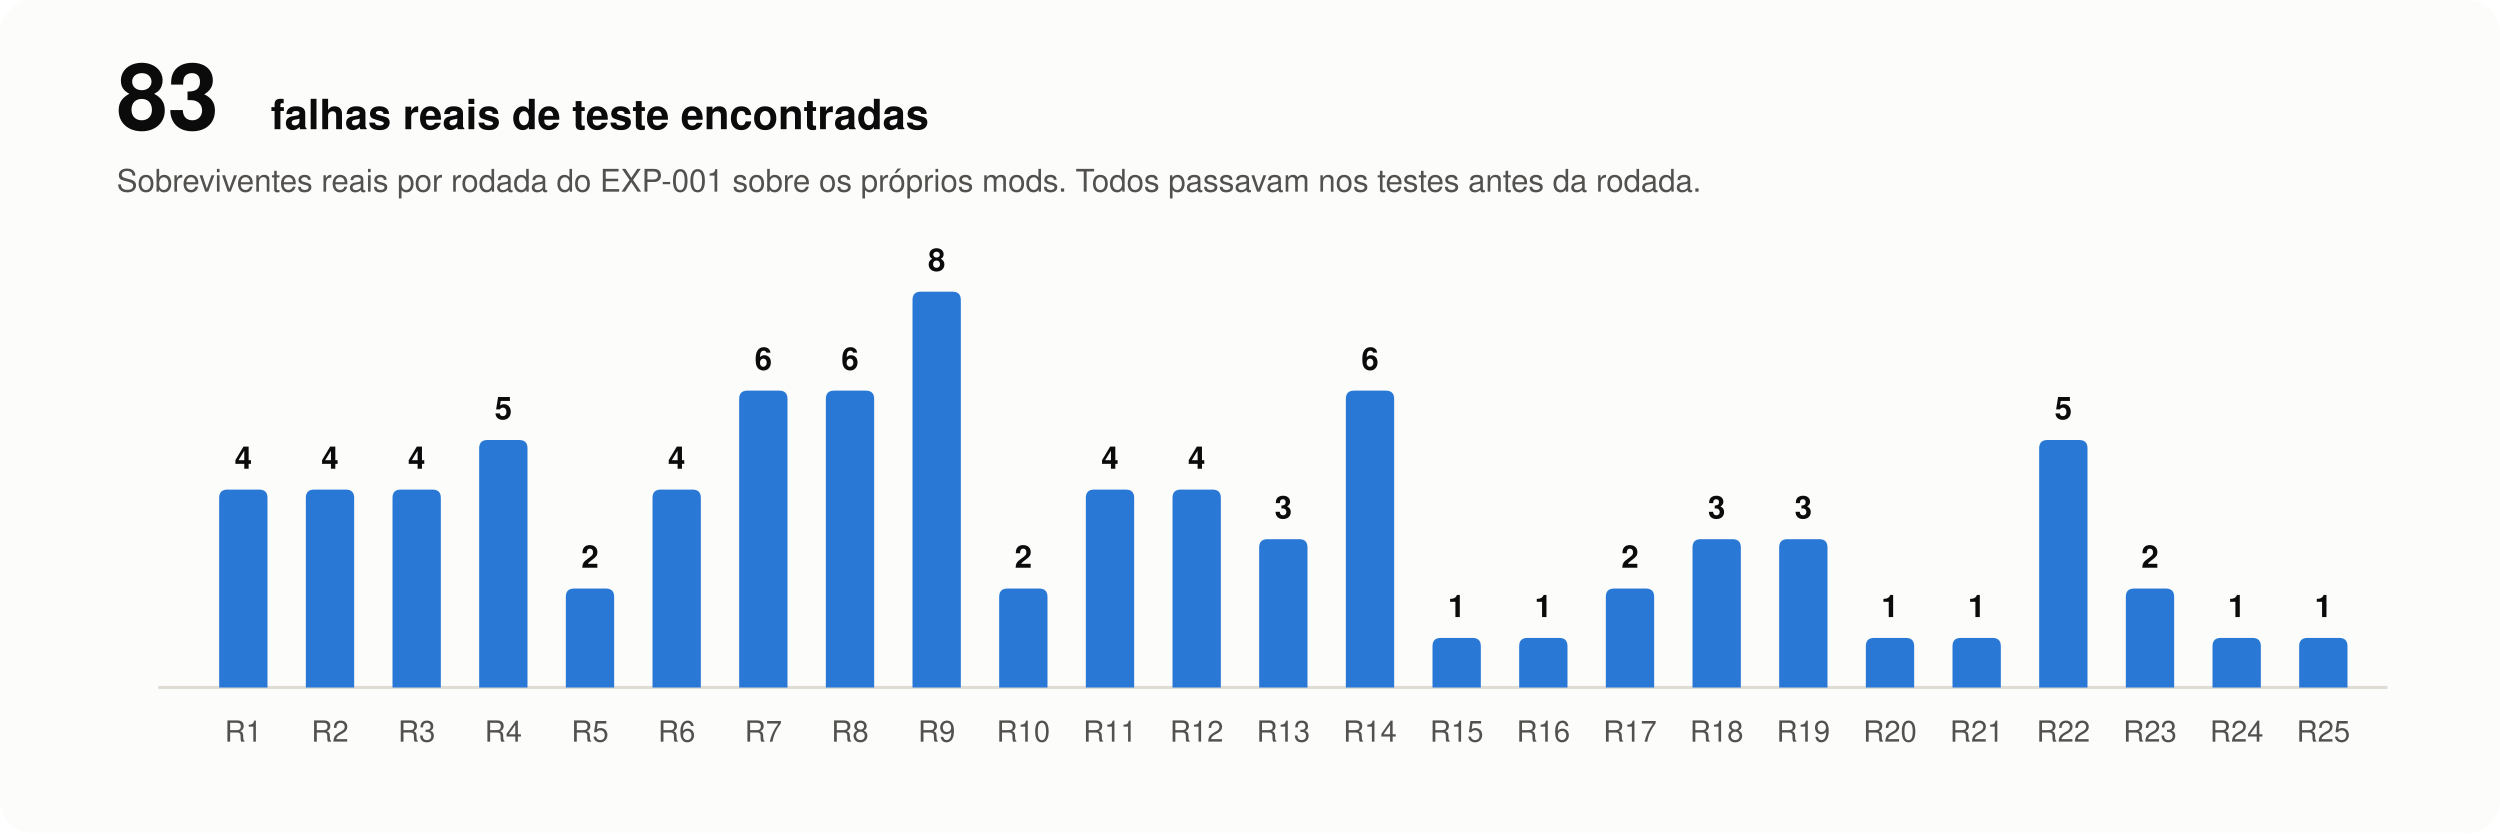
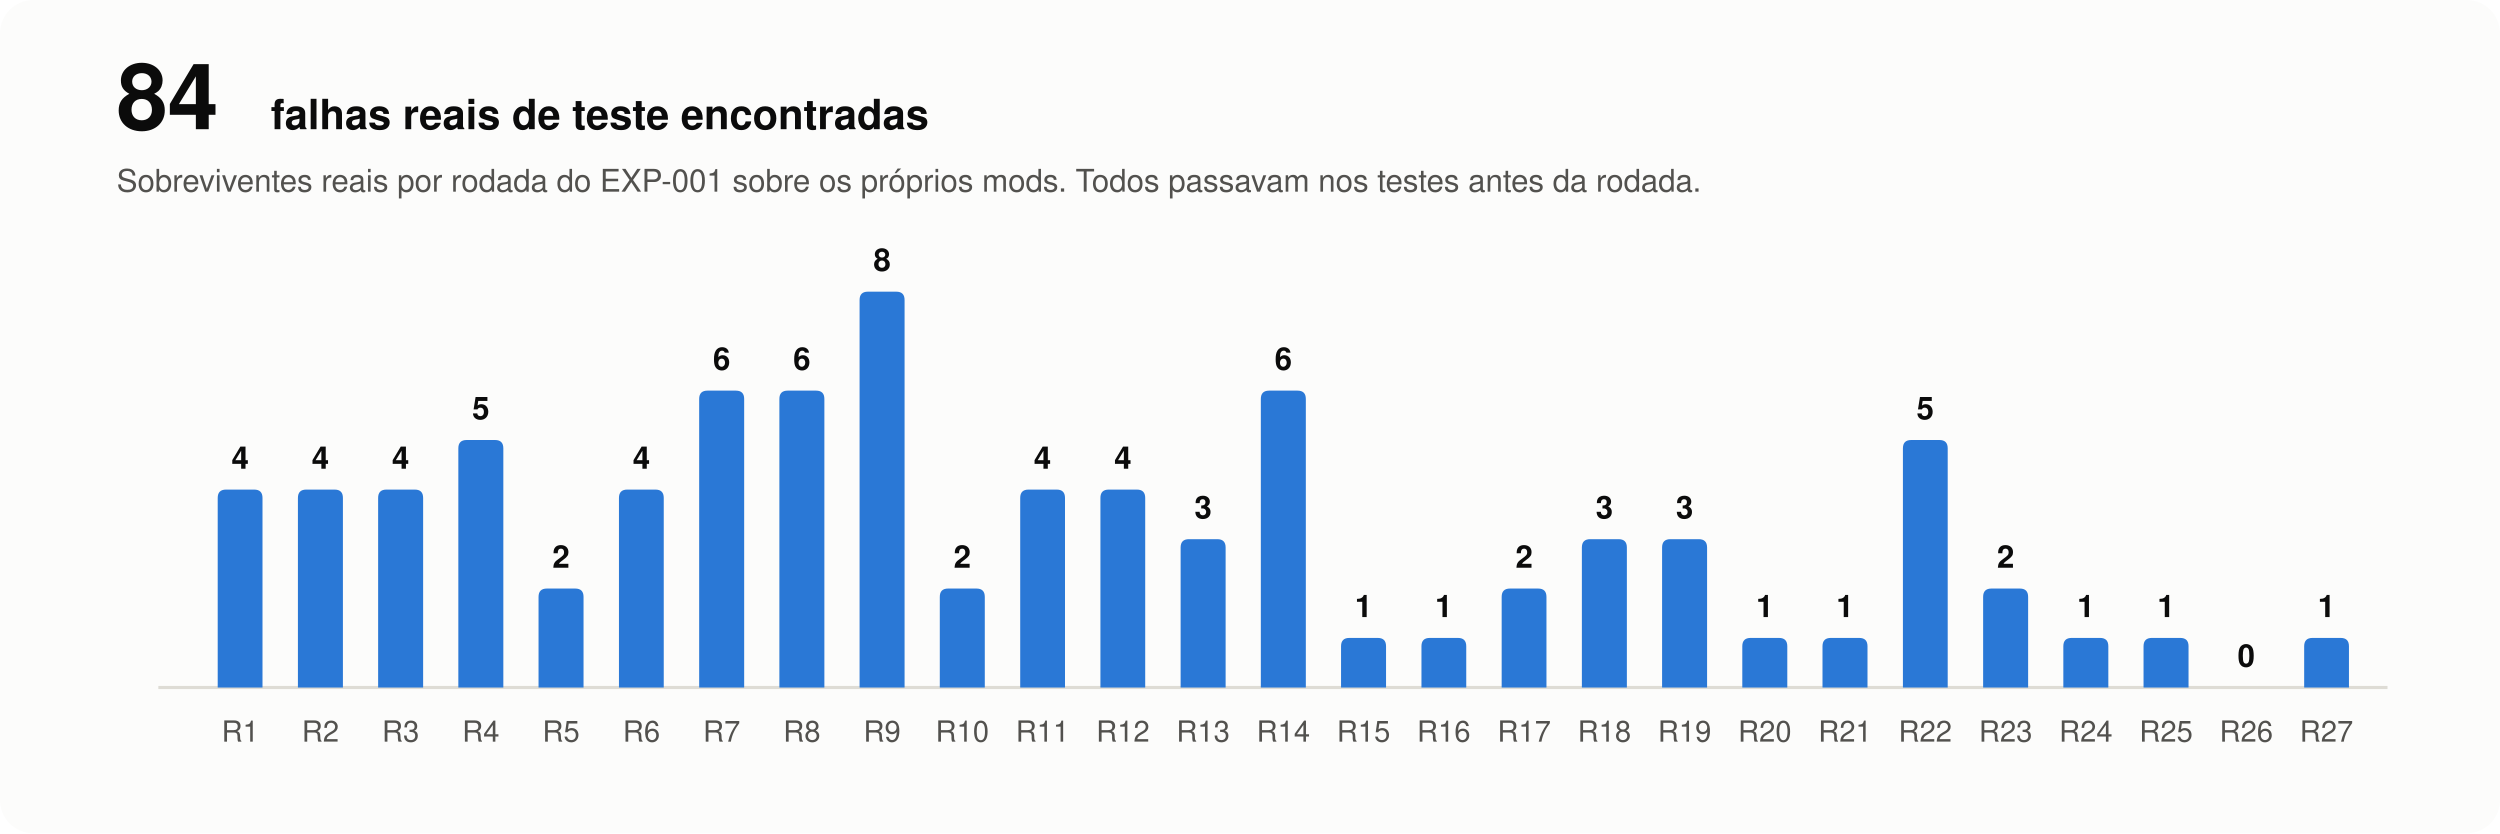
- <svg xmlns="http://www.w3.org/2000/svg" viewBox="0 0 1200 400" width="1200" height="400" role="img" aria-label="83 falhas reais de teste encontradas em 25 rodadas" font-family="ui-sans-serif, -apple-system, 'Segoe UI', Helvetica, Arial, sans-serif">
+ <svg xmlns="http://www.w3.org/2000/svg" viewBox="0 0 1200 400" width="1200" height="400" role="img" aria-label="84 falhas reais de teste encontradas em 27 rodadas" font-family="ui-sans-serif, -apple-system, 'Segoe UI', Helvetica, Arial, sans-serif">
  <style>
  .sup { fill: #fcfcfb; } .sup2 { fill: #f3f2ef; } .borda { stroke: #dedcd5; }
  .t1 { fill: #0b0b0b; } .t2 { fill: #52514e; } .t3 { fill: #8a887f; }
  .ac { fill: #2a78d6; } .acs { stroke: #2a78d6; } .acf { fill: #e8f1fb; }
  .ok { fill: #0f7a3d; } .okf { fill: #e3f3e8; }
  @media (prefers-color-scheme: dark) {
    .sup { fill: #1a1a19; } .sup2 { fill: #232322; } .borda { stroke: #3a3936; }
    .t1 { fill: #f0efec; } .t2 { fill: #c3c2b7; } .t3 { fill: #8f8d84; }
    .ac { fill: #3987e5; } .acs { stroke: #3987e5; } .acf { fill: #1d2c40; }
    .ok { fill: #4cc27a; } .okf { fill: #16301f; }
  }
  @media (prefers-reduced-motion: reduce) { * { animation: none !important; } }

  .barra { transform-box: fill-box; transform-origin: bottom; animation: cresce 1.1s cubic-bezier(.2,.8,.2,1); }
  @keyframes cresce { from { transform: scaleY(0); } to { transform: scaleY(1); } }
</style>
  <rect width="1200" height="400" rx="16" class="sup" />
-   <text x="56" y="62" font-size="44" font-weight="800" class="t1">83</text>
+   <text x="56" y="62" font-size="44" font-weight="800" class="t1">84</text>
  <text x="130" y="62" font-size="20" font-weight="700" class="t1">falhas reais de teste encontradas</text>
  <text x="56" y="92" font-size="15" class="t2">Sobreviventes reais por rodada do EXP-001 sobre os próprios mods. Todos passavam nos testes antes da rodada.</text>
  <line x1="76" y1="330" x2="1146" y2="330" class="borda" stroke-width="1.5" />
  <g class="barra">
-     <path d="M105.2,330 L105.2,239.0 Q105.2,235.0 109.2,235.0 L124.4,235.0 Q128.4,235.0 128.4,239.0 L128.4,330 Z" class="ac" />
+     <path d="M104.5,330 L104.5,239.0 Q104.5,235.0 108.5,235.0 L122.0,235.0 Q126.0,235.0 126.0,239.0 L126.0,330 Z" class="ac" />
  </g>
-   <text x="116.8" y="225.0" font-size="15" font-weight="700" class="t1" text-anchor="middle">4</text>
-   <text x="116.8" y="356" font-size="14" class="t2" text-anchor="middle">R1</text>
+   <text x="115.3" y="225.0" font-size="15" font-weight="700" class="t1" text-anchor="middle">4</text>
+   <text x="115.3" y="356" font-size="14" class="t2" text-anchor="middle">R1</text>
  <g class="barra">
-     <path d="M146.8,330 L146.8,239.0 Q146.8,235.0 150.8,235.0 L166.0,235.0 Q170.0,235.0 170.0,239.0 L170.0,330 Z" class="ac" />
+     <path d="M143.0,330 L143.0,239.0 Q143.0,235.0 147.0,235.0 L160.6,235.0 Q164.6,235.0 164.6,239.0 L164.6,330 Z" class="ac" />
  </g>
-   <text x="158.4" y="225.0" font-size="15" font-weight="700" class="t1" text-anchor="middle">4</text>
-   <text x="158.4" y="356" font-size="14" class="t2" text-anchor="middle">R2</text>
+   <text x="153.8" y="225.0" font-size="15" font-weight="700" class="t1" text-anchor="middle">4</text>
+   <text x="153.8" y="356" font-size="14" class="t2" text-anchor="middle">R2</text>
  <g class="barra">
-     <path d="M188.4,330 L188.4,239.0 Q188.4,235.0 192.4,235.0 L207.6,235.0 Q211.6,235.0 211.6,239.0 L211.6,330 Z" class="ac" />
+     <path d="M181.5,330 L181.5,239.0 Q181.5,235.0 185.5,235.0 L199.1,235.0 Q203.1,235.0 203.1,239.0 L203.1,330 Z" class="ac" />
  </g>
-   <text x="200.0" y="225.0" font-size="15" font-weight="700" class="t1" text-anchor="middle">4</text>
-   <text x="200.0" y="356" font-size="14" class="t2" text-anchor="middle">R3</text>
+   <text x="192.3" y="225.0" font-size="15" font-weight="700" class="t1" text-anchor="middle">4</text>
+   <text x="192.3" y="356" font-size="14" class="t2" text-anchor="middle">R3</text>
  <g class="barra">
-     <path d="M230.0,330 L230.0,215.2 Q230.0,211.2 234.0,211.2 L249.2,211.2 Q253.2,211.2 253.2,215.2 L253.2,330 Z" class="ac" />
+     <path d="M220.0,330 L220.0,215.2 Q220.0,211.2 224.0,211.2 L237.6,211.2 Q241.6,211.2 241.6,215.2 L241.6,330 Z" class="ac" />
  </g>
-   <text x="241.6" y="201.2" font-size="15" font-weight="700" class="t1" text-anchor="middle">5</text>
-   <text x="241.6" y="356" font-size="14" class="t2" text-anchor="middle">R4</text>
+   <text x="230.8" y="201.2" font-size="15" font-weight="700" class="t1" text-anchor="middle">5</text>
+   <text x="230.8" y="356" font-size="14" class="t2" text-anchor="middle">R4</text>
  <g class="barra">
-     <path d="M271.6,330 L271.6,286.5 Q271.6,282.5 275.6,282.5 L290.8,282.5 Q294.8,282.5 294.8,286.5 L294.8,330 Z" class="ac" />
+     <path d="M258.5,330 L258.5,286.5 Q258.5,282.5 262.5,282.5 L276.1,282.5 Q280.1,282.5 280.1,286.5 L280.1,330 Z" class="ac" />
  </g>
-   <text x="283.2" y="272.5" font-size="15" font-weight="700" class="t1" text-anchor="middle">2</text>
-   <text x="283.2" y="356" font-size="14" class="t2" text-anchor="middle">R5</text>
+   <text x="269.3" y="272.5" font-size="15" font-weight="700" class="t1" text-anchor="middle">2</text>
+   <text x="269.3" y="356" font-size="14" class="t2" text-anchor="middle">R5</text>
  <g class="barra">
-     <path d="M313.2,330 L313.2,239.0 Q313.2,235.0 317.2,235.0 L332.4,235.0 Q336.4,235.0 336.4,239.0 L336.4,330 Z" class="ac" />
+     <path d="M297.1,330 L297.1,239.0 Q297.1,235.0 301.1,235.0 L314.6,235.0 Q318.6,235.0 318.6,239.0 L318.6,330 Z" class="ac" />
  </g>
-   <text x="324.8" y="225.0" font-size="15" font-weight="700" class="t1" text-anchor="middle">4</text>
-   <text x="324.8" y="356" font-size="14" class="t2" text-anchor="middle">R6</text>
+   <text x="307.9" y="225.0" font-size="15" font-weight="700" class="t1" text-anchor="middle">4</text>
+   <text x="307.9" y="356" font-size="14" class="t2" text-anchor="middle">R6</text>
  <g class="barra">
-     <path d="M354.8,330 L354.8,191.5 Q354.8,187.5 358.8,187.5 L374.0,187.5 Q378.0,187.5 378.0,191.5 L378.0,330 Z" class="ac" />
+     <path d="M335.6,330 L335.6,191.5 Q335.6,187.5 339.6,187.5 L353.2,187.5 Q357.2,187.5 357.2,191.5 L357.2,330 Z" class="ac" />
  </g>
-   <text x="366.4" y="177.5" font-size="15" font-weight="700" class="t1" text-anchor="middle">6</text>
-   <text x="366.4" y="356" font-size="14" class="t2" text-anchor="middle">R7</text>
+   <text x="346.4" y="177.5" font-size="15" font-weight="700" class="t1" text-anchor="middle">6</text>
+   <text x="346.4" y="356" font-size="14" class="t2" text-anchor="middle">R7</text>
  <g class="barra">
-     <path d="M396.4,330 L396.4,191.5 Q396.4,187.5 400.4,187.5 L415.6,187.5 Q419.6,187.5 419.6,191.5 L419.6,330 Z" class="ac" />
+     <path d="M374.1,330 L374.1,191.5 Q374.1,187.5 378.1,187.5 L391.7,187.5 Q395.7,187.5 395.7,191.5 L395.7,330 Z" class="ac" />
  </g>
-   <text x="408.0" y="177.5" font-size="15" font-weight="700" class="t1" text-anchor="middle">6</text>
-   <text x="408.0" y="356" font-size="14" class="t2" text-anchor="middle">R8</text>
+   <text x="384.9" y="177.5" font-size="15" font-weight="700" class="t1" text-anchor="middle">6</text>
+   <text x="384.9" y="356" font-size="14" class="t2" text-anchor="middle">R8</text>
  <g class="barra">
-     <path d="M438.0,330 L438.0,144.0 Q438.0,140.0 442.0,140.0 L457.2,140.0 Q461.2,140.0 461.2,144.0 L461.2,330 Z" class="ac" />
+     <path d="M412.6,330 L412.6,144.0 Q412.6,140.0 416.6,140.0 L430.2,140.0 Q434.2,140.0 434.2,144.0 L434.2,330 Z" class="ac" />
  </g>
-   <text x="449.6" y="130.0" font-size="15" font-weight="700" class="t1" text-anchor="middle">8</text>
-   <text x="449.6" y="356" font-size="14" class="t2" text-anchor="middle">R9</text>
+   <text x="423.4" y="130.0" font-size="15" font-weight="700" class="t1" text-anchor="middle">8</text>
+   <text x="423.4" y="356" font-size="14" class="t2" text-anchor="middle">R9</text>
  <g class="barra">
-     <path d="M479.6,330 L479.6,286.5 Q479.6,282.5 483.6,282.5 L498.8,282.5 Q502.8,282.5 502.8,286.5 L502.8,330 Z" class="ac" />
+     <path d="M451.1,330 L451.1,286.5 Q451.1,282.5 455.1,282.5 L468.7,282.5 Q472.7,282.5 472.7,286.5 L472.7,330 Z" class="ac" />
  </g>
-   <text x="491.2" y="272.5" font-size="15" font-weight="700" class="t1" text-anchor="middle">2</text>
-   <text x="491.2" y="356" font-size="14" class="t2" text-anchor="middle">R10</text>
+   <text x="461.9" y="272.5" font-size="15" font-weight="700" class="t1" text-anchor="middle">2</text>
+   <text x="461.9" y="356" font-size="14" class="t2" text-anchor="middle">R10</text>
  <g class="barra">
-     <path d="M521.2,330 L521.2,239.0 Q521.2,235.0 525.2,235.0 L540.4,235.0 Q544.4,235.0 544.4,239.0 L544.4,330 Z" class="ac" />
+     <path d="M489.7,330 L489.7,239.0 Q489.7,235.0 493.7,235.0 L507.2,235.0 Q511.2,235.0 511.2,239.0 L511.2,330 Z" class="ac" />
  </g>
-   <text x="532.8" y="225.0" font-size="15" font-weight="700" class="t1" text-anchor="middle">4</text>
-   <text x="532.8" y="356" font-size="14" class="t2" text-anchor="middle">R11</text>
+   <text x="500.4" y="225.0" font-size="15" font-weight="700" class="t1" text-anchor="middle">4</text>
+   <text x="500.4" y="356" font-size="14" class="t2" text-anchor="middle">R11</text>
  <g class="barra">
-     <path d="M562.8,330 L562.8,239.0 Q562.8,235.0 566.8,235.0 L582.0,235.0 Q586.0,235.0 586.0,239.0 L586.0,330 Z" class="ac" />
+     <path d="M528.2,330 L528.2,239.0 Q528.2,235.0 532.2,235.0 L545.7,235.0 Q549.7,235.0 549.7,239.0 L549.7,330 Z" class="ac" />
  </g>
-   <text x="574.4" y="225.0" font-size="15" font-weight="700" class="t1" text-anchor="middle">4</text>
-   <text x="574.4" y="356" font-size="14" class="t2" text-anchor="middle">R12</text>
+   <text x="539.0" y="225.0" font-size="15" font-weight="700" class="t1" text-anchor="middle">4</text>
+   <text x="539.0" y="356" font-size="14" class="t2" text-anchor="middle">R12</text>
  <g class="barra">
-     <path d="M604.4,330 L604.4,262.8 Q604.4,258.8 608.4,258.8 L623.6,258.8 Q627.6,258.8 627.6,262.8 L627.6,330 Z" class="ac" />
+     <path d="M566.7,330 L566.7,262.8 Q566.7,258.8 570.7,258.8 L584.3,258.8 Q588.3,258.8 588.3,262.8 L588.3,330 Z" class="ac" />
  </g>
-   <text x="616.0" y="248.8" font-size="15" font-weight="700" class="t1" text-anchor="middle">3</text>
-   <text x="616.0" y="356" font-size="14" class="t2" text-anchor="middle">R13</text>
+   <text x="577.5" y="248.8" font-size="15" font-weight="700" class="t1" text-anchor="middle">3</text>
+   <text x="577.5" y="356" font-size="14" class="t2" text-anchor="middle">R13</text>
  <g class="barra">
-     <path d="M646.0,330 L646.0,191.5 Q646.0,187.5 650.0,187.5 L665.2,187.5 Q669.2,187.5 669.2,191.5 L669.2,330 Z" class="ac" />
+     <path d="M605.2,330 L605.2,191.5 Q605.2,187.5 609.2,187.5 L622.8,187.5 Q626.8,187.5 626.8,191.5 L626.8,330 Z" class="ac" />
  </g>
-   <text x="657.6" y="177.5" font-size="15" font-weight="700" class="t1" text-anchor="middle">6</text>
-   <text x="657.6" y="356" font-size="14" class="t2" text-anchor="middle">R14</text>
+   <text x="616.0" y="177.5" font-size="15" font-weight="700" class="t1" text-anchor="middle">6</text>
+   <text x="616.0" y="356" font-size="14" class="t2" text-anchor="middle">R14</text>
  <g class="barra">
-     <path d="M687.6,330 L687.6,310.2 Q687.6,306.2 691.6,306.2 L706.8,306.2 Q710.8,306.2 710.8,310.2 L710.8,330 Z" class="ac" />
+     <path d="M643.7,330 L643.7,310.2 Q643.7,306.2 647.7,306.2 L661.3,306.2 Q665.3,306.2 665.3,310.2 L665.3,330 Z" class="ac" />
  </g>
-   <text x="699.2" y="296.2" font-size="15" font-weight="700" class="t1" text-anchor="middle">1</text>
-   <text x="699.2" y="356" font-size="14" class="t2" text-anchor="middle">R15</text>
+   <text x="654.5" y="296.2" font-size="15" font-weight="700" class="t1" text-anchor="middle">1</text>
+   <text x="654.5" y="356" font-size="14" class="t2" text-anchor="middle">R15</text>
  <g class="barra">
-     <path d="M729.2,330 L729.2,310.2 Q729.2,306.2 733.2,306.2 L748.4,306.2 Q752.4,306.2 752.4,310.2 L752.4,330 Z" class="ac" />
+     <path d="M682.3,330 L682.3,310.2 Q682.3,306.2 686.3,306.2 L699.8,306.2 Q703.8,306.2 703.8,310.2 L703.8,330 Z" class="ac" />
  </g>
-   <text x="740.8" y="296.2" font-size="15" font-weight="700" class="t1" text-anchor="middle">1</text>
-   <text x="740.8" y="356" font-size="14" class="t2" text-anchor="middle">R16</text>
+   <text x="693.0" y="296.2" font-size="15" font-weight="700" class="t1" text-anchor="middle">1</text>
+   <text x="693.0" y="356" font-size="14" class="t2" text-anchor="middle">R16</text>
  <g class="barra">
-     <path d="M770.8,330 L770.8,286.5 Q770.8,282.5 774.8,282.5 L790.0,282.5 Q794.0,282.5 794.0,286.5 L794.0,330 Z" class="ac" />
+     <path d="M720.8,330 L720.8,286.5 Q720.8,282.5 724.8,282.5 L738.3,282.5 Q742.3,282.5 742.3,286.5 L742.3,330 Z" class="ac" />
  </g>
-   <text x="782.4" y="272.5" font-size="15" font-weight="700" class="t1" text-anchor="middle">2</text>
-   <text x="782.4" y="356" font-size="14" class="t2" text-anchor="middle">R17</text>
+   <text x="731.6" y="272.5" font-size="15" font-weight="700" class="t1" text-anchor="middle">2</text>
+   <text x="731.6" y="356" font-size="14" class="t2" text-anchor="middle">R17</text>
  <g class="barra">
-     <path d="M812.4,330 L812.4,262.8 Q812.4,258.8 816.4,258.8 L831.6,258.8 Q835.6,258.8 835.6,262.8 L835.6,330 Z" class="ac" />
+     <path d="M759.3,330 L759.3,262.8 Q759.3,258.8 763.3,258.8 L776.9,258.8 Q780.9,258.8 780.9,262.8 L780.9,330 Z" class="ac" />
  </g>
-   <text x="824.0" y="248.8" font-size="15" font-weight="700" class="t1" text-anchor="middle">3</text>
-   <text x="824.0" y="356" font-size="14" class="t2" text-anchor="middle">R18</text>
+   <text x="770.1" y="248.8" font-size="15" font-weight="700" class="t1" text-anchor="middle">3</text>
+   <text x="770.1" y="356" font-size="14" class="t2" text-anchor="middle">R18</text>
  <g class="barra">
-     <path d="M854.0,330 L854.0,262.8 Q854.0,258.8 858.0,258.8 L873.2,258.8 Q877.2,258.8 877.2,262.8 L877.2,330 Z" class="ac" />
+     <path d="M797.8,330 L797.8,262.8 Q797.8,258.8 801.8,258.8 L815.4,258.8 Q819.4,258.8 819.4,262.8 L819.4,330 Z" class="ac" />
  </g>
-   <text x="865.6" y="248.8" font-size="15" font-weight="700" class="t1" text-anchor="middle">3</text>
-   <text x="865.6" y="356" font-size="14" class="t2" text-anchor="middle">R19</text>
+   <text x="808.6" y="248.8" font-size="15" font-weight="700" class="t1" text-anchor="middle">3</text>
+   <text x="808.6" y="356" font-size="14" class="t2" text-anchor="middle">R19</text>
  <g class="barra">
-     <path d="M895.6,330 L895.6,310.2 Q895.6,306.2 899.6,306.2 L914.8,306.2 Q918.8,306.2 918.8,310.2 L918.8,330 Z" class="ac" />
+     <path d="M836.3,330 L836.3,310.2 Q836.3,306.2 840.3,306.2 L853.9,306.2 Q857.9,306.2 857.9,310.2 L857.9,330 Z" class="ac" />
  </g>
-   <text x="907.2" y="296.2" font-size="15" font-weight="700" class="t1" text-anchor="middle">1</text>
-   <text x="907.2" y="356" font-size="14" class="t2" text-anchor="middle">R20</text>
+   <text x="847.1" y="296.2" font-size="15" font-weight="700" class="t1" text-anchor="middle">1</text>
+   <text x="847.1" y="356" font-size="14" class="t2" text-anchor="middle">R20</text>
  <g class="barra">
-     <path d="M937.2,330 L937.2,310.2 Q937.2,306.2 941.2,306.2 L956.4,306.2 Q960.4,306.2 960.4,310.2 L960.4,330 Z" class="ac" />
+     <path d="M874.8,330 L874.8,310.2 Q874.8,306.2 878.8,306.2 L892.4,306.2 Q896.4,306.2 896.4,310.2 L896.4,330 Z" class="ac" />
  </g>
-   <text x="948.8" y="296.2" font-size="15" font-weight="700" class="t1" text-anchor="middle">1</text>
-   <text x="948.8" y="356" font-size="14" class="t2" text-anchor="middle">R21</text>
+   <text x="885.6" y="296.2" font-size="15" font-weight="700" class="t1" text-anchor="middle">1</text>
+   <text x="885.6" y="356" font-size="14" class="t2" text-anchor="middle">R21</text>
  <g class="barra">
-     <path d="M978.8,330 L978.8,215.2 Q978.8,211.2 982.8,211.2 L998.0,211.2 Q1002.0,211.2 1002.0,215.2 L1002.0,330 Z" class="ac" />
+     <path d="M913.4,330 L913.4,215.2 Q913.4,211.2 917.4,211.2 L930.9,211.2 Q934.9,211.2 934.9,215.2 L934.9,330 Z" class="ac" />
  </g>
-   <text x="990.4" y="201.2" font-size="15" font-weight="700" class="t1" text-anchor="middle">5</text>
-   <text x="990.4" y="356" font-size="14" class="t2" text-anchor="middle">R22</text>
+   <text x="924.1" y="201.2" font-size="15" font-weight="700" class="t1" text-anchor="middle">5</text>
+   <text x="924.1" y="356" font-size="14" class="t2" text-anchor="middle">R22</text>
  <g class="barra">
-     <path d="M1020.4,330 L1020.4,286.5 Q1020.4,282.5 1024.4,282.5 L1039.6,282.5 Q1043.6,282.5 1043.6,286.5 L1043.6,330 Z" class="ac" />
+     <path d="M951.9,330 L951.9,286.5 Q951.9,282.5 955.9,282.5 L969.5,282.5 Q973.5,282.5 973.5,286.5 L973.5,330 Z" class="ac" />
  </g>
-   <text x="1032.0" y="272.5" font-size="15" font-weight="700" class="t1" text-anchor="middle">2</text>
-   <text x="1032.0" y="356" font-size="14" class="t2" text-anchor="middle">R23</text>
+   <text x="962.7" y="272.5" font-size="15" font-weight="700" class="t1" text-anchor="middle">2</text>
+   <text x="962.7" y="356" font-size="14" class="t2" text-anchor="middle">R23</text>
  <g class="barra">
-     <path d="M1062.0,330 L1062.0,310.2 Q1062.0,306.2 1066.0,306.2 L1081.2,306.2 Q1085.2,306.2 1085.2,310.2 L1085.2,330 Z" class="ac" />
+     <path d="M990.4,330 L990.4,310.2 Q990.4,306.2 994.4,306.2 L1008.0,306.2 Q1012.0,306.2 1012.0,310.2 L1012.0,330 Z" class="ac" />
  </g>
-   <text x="1073.6" y="296.2" font-size="15" font-weight="700" class="t1" text-anchor="middle">1</text>
-   <text x="1073.6" y="356" font-size="14" class="t2" text-anchor="middle">R24</text>
+   <text x="1001.2" y="296.2" font-size="15" font-weight="700" class="t1" text-anchor="middle">1</text>
+   <text x="1001.2" y="356" font-size="14" class="t2" text-anchor="middle">R24</text>
  <g class="barra">
-     <path d="M1103.6,330 L1103.6,310.2 Q1103.6,306.2 1107.6,306.2 L1122.8,306.2 Q1126.8,306.2 1126.8,310.2 L1126.8,330 Z" class="ac" />
+     <path d="M1028.9,330 L1028.9,310.2 Q1028.9,306.2 1032.9,306.2 L1046.5,306.2 Q1050.5,306.2 1050.5,310.2 L1050.5,330 Z" class="ac" />
  </g>
-   <text x="1115.2" y="296.2" font-size="15" font-weight="700" class="t1" text-anchor="middle">1</text>
-   <text x="1115.2" y="356" font-size="14" class="t2" text-anchor="middle">R25</text>
+   <text x="1039.7" y="296.2" font-size="15" font-weight="700" class="t1" text-anchor="middle">1</text>
+   <text x="1039.7" y="356" font-size="14" class="t2" text-anchor="middle">R25</text>
+   <g class="barra">
+     <path d="M1067.4,330 L1067.4,330.0 Q1067.4,330.0 1067.4,330.0 L1089.0,330.0 Q1089.0,330.0 1089.0,330.0 L1089.0,330 Z" class="ac" />
+   </g>
+   <text x="1078.2" y="320.0" font-size="15" font-weight="700" class="t1" text-anchor="middle">0</text>
+   <text x="1078.2" y="356" font-size="14" class="t2" text-anchor="middle">R26</text>
+   <g class="barra">
+     <path d="M1106.0,330 L1106.0,310.2 Q1106.0,306.2 1110.0,306.2 L1123.5,306.2 Q1127.5,306.2 1127.5,310.2 L1127.5,330 Z" class="ac" />
+   </g>
+   <text x="1116.7" y="296.2" font-size="15" font-weight="700" class="t1" text-anchor="middle">1</text>
+   <text x="1116.7" y="356" font-size="14" class="t2" text-anchor="middle">R27</text>
</svg>
